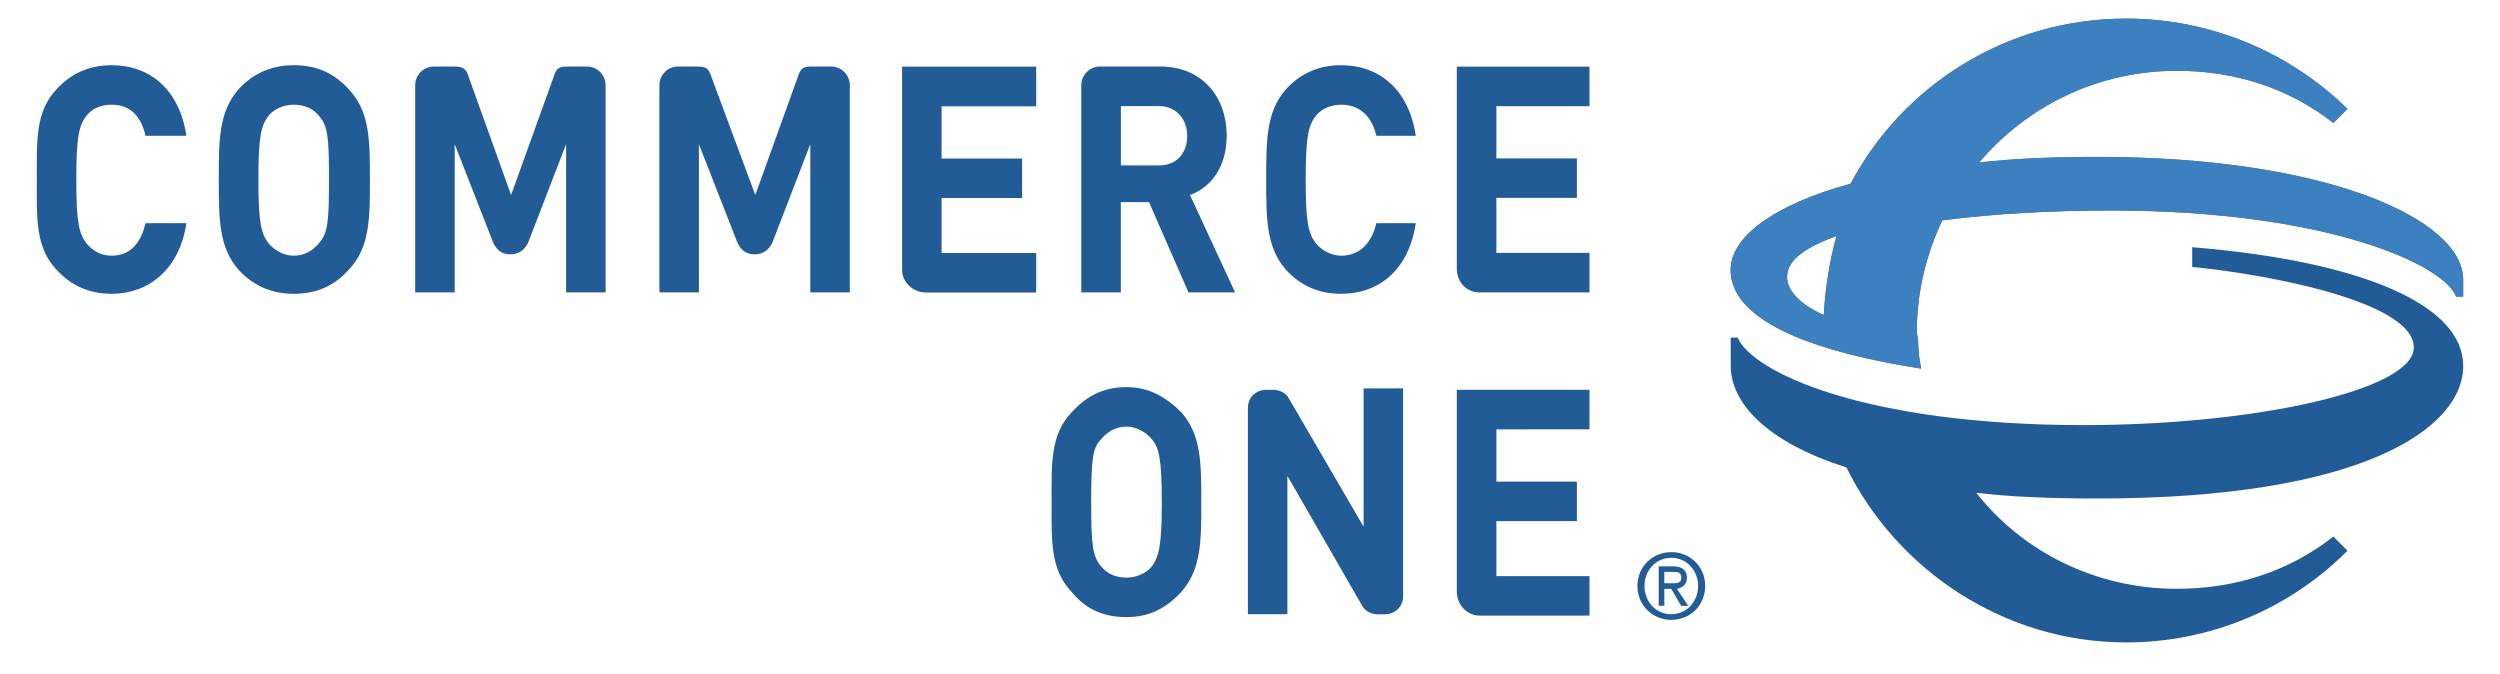
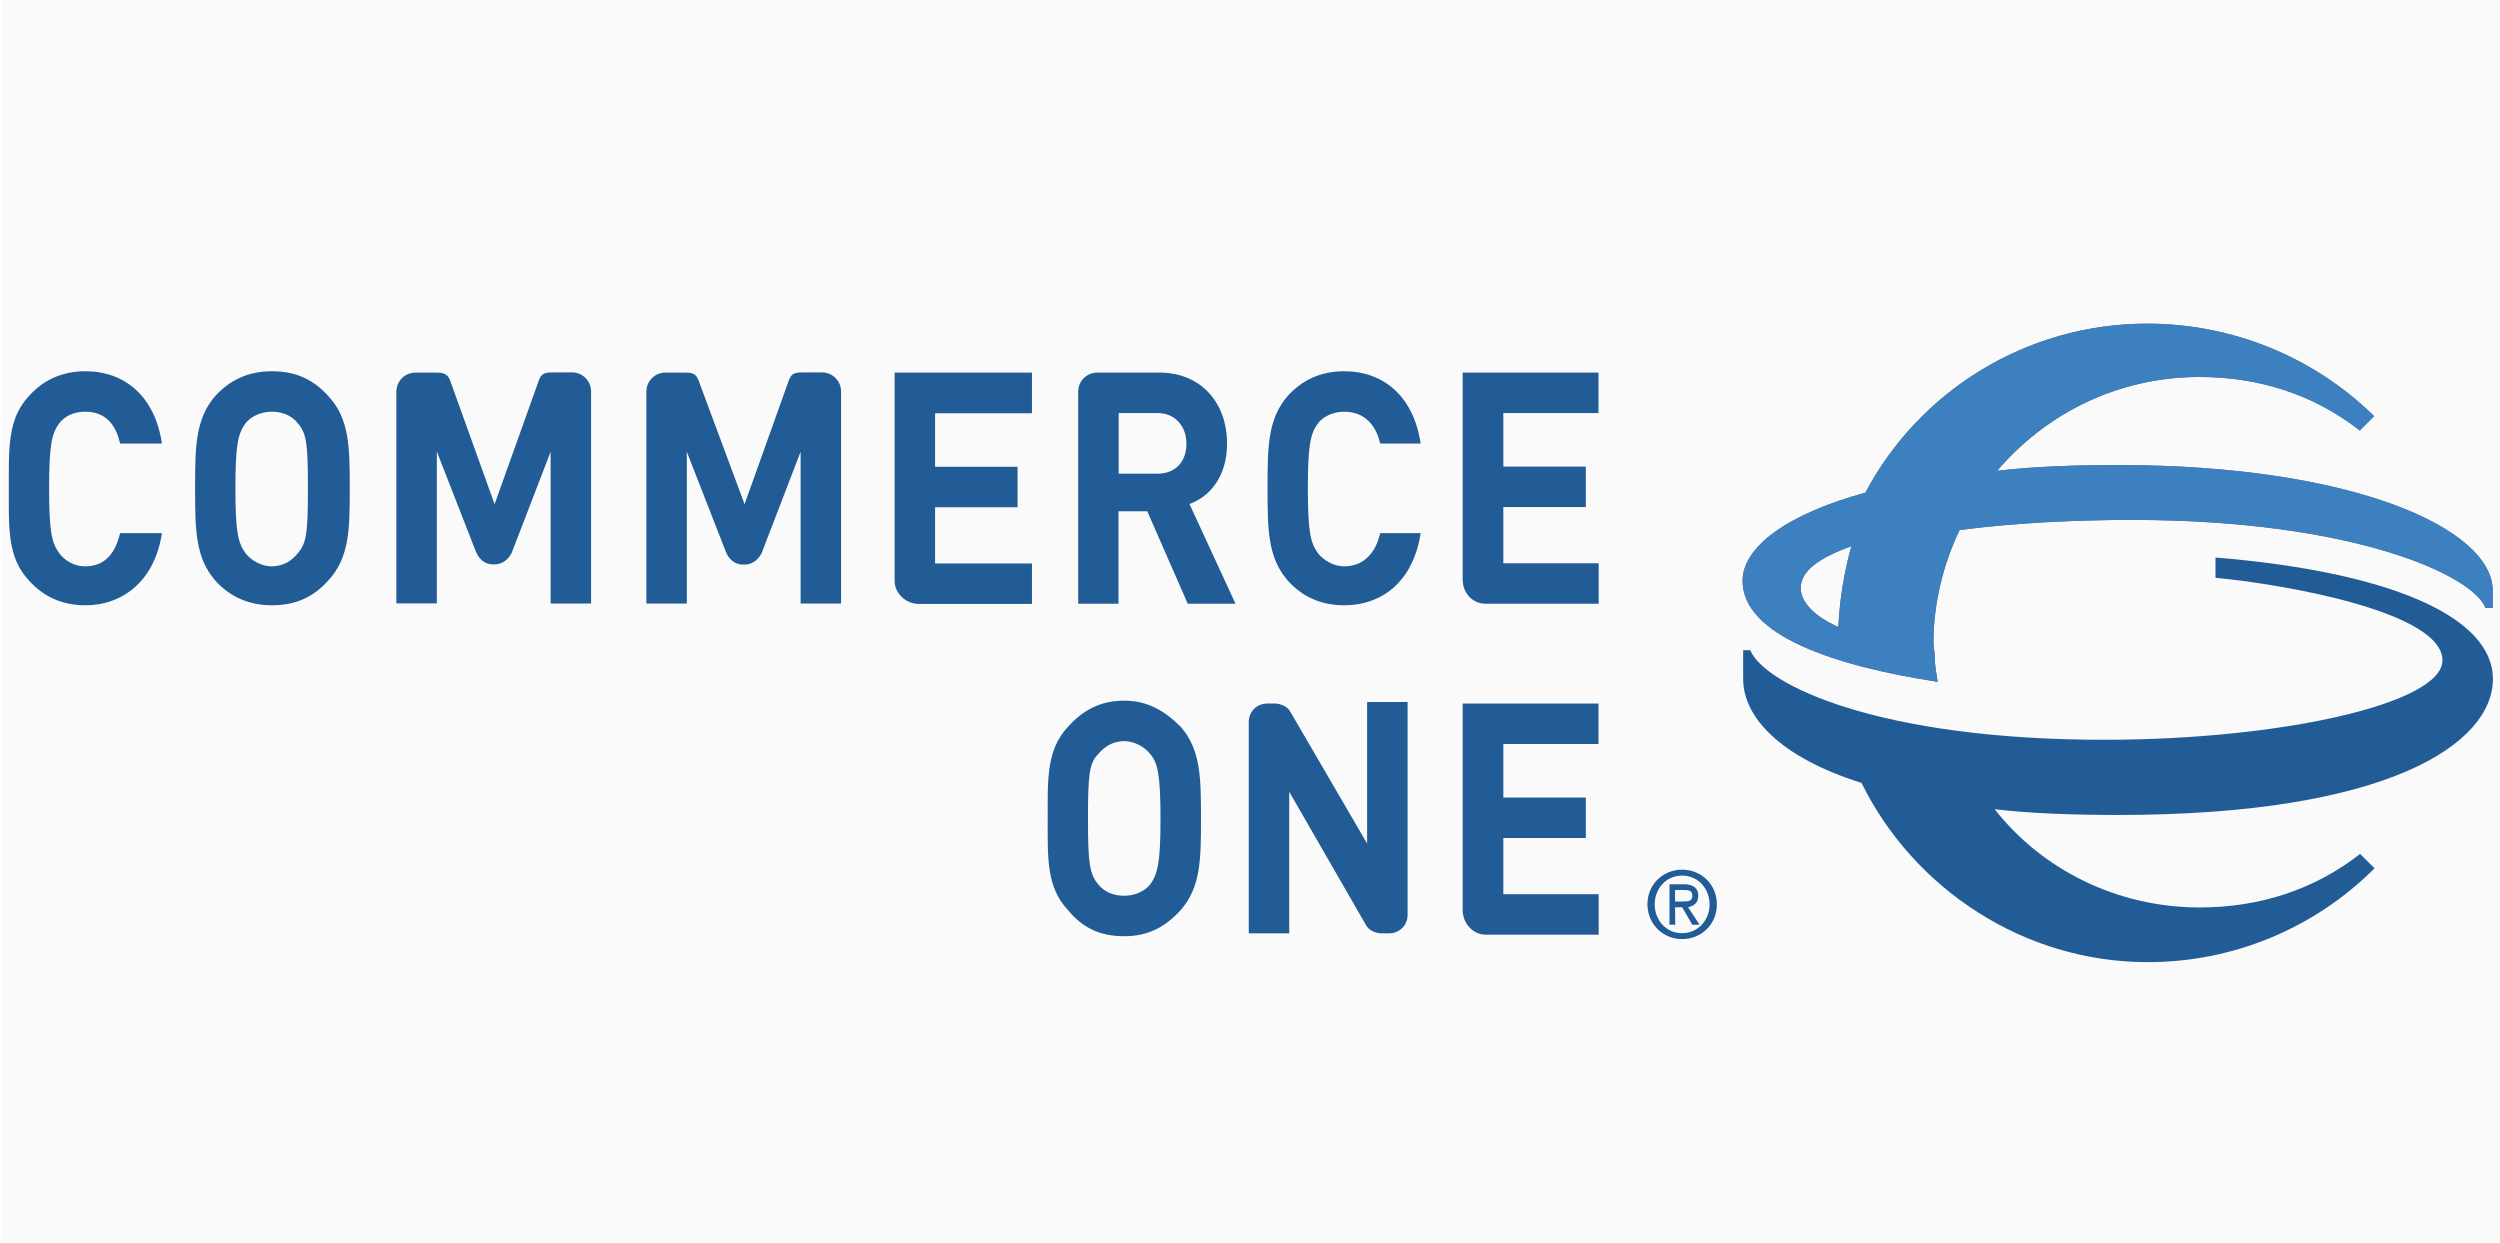
- <svg xmlns="http://www.w3.org/2000/svg" version="1.1" id="Layer_1" x="0px" y="0px" viewBox="0 0 2500 673.8" style="enable-background:new 0 0 2500 673.8;" xml:space="preserve">
+ <svg xmlns="http://www.w3.org/2000/svg" version="1.1" id="Layer_1" x="0px" y="0px" viewBox="0 0 1303.1 647.4" style="enable-background:new 0 0 1303.1 647.4;" xml:space="preserve">
  <style type="text/css">
- 	.st0{fill:#225C97;}
- 	.st1{fill:#5E6783;}
- 	.st2{fill:#3D80C0;}
+ 	.st0{fill:#FAFAFA;}
+ 	.st1{fill:#225C97;}
+ 	.st2{fill:#5E6783;}
+ 	.st3{fill:#3D80C0;}
</style>
+   <rect x="0.9" y="0" class="st0" width="1302.2" height="647.3" />
  <g>
-     <path class="st0" d="M2463.2,365.8c0-60.7-100.2-104.5-271-118.6V267c62.1,5.6,221.6,32.5,221.6,80.5c0,42.4-158.1,77.6-330.3,77.6   c-220.2,0-331.7-53.6-345.8-87.5h-7v28.2c0,36.7,35.3,76.2,115.7,101.6c50.8,103,158.1,175,279.5,175   c83.1,0.2,162.9-32.8,221.6-91.7l-14.1-14.1c-45.2,35.3-98.8,52.2-156.7,52.2c-80.5,0-153.9-36.7-200.4-96   c35.3,4.2,76.2,5.7,121.4,5.7C2360.2,498.5,2463.2,429.3,2463.2,365.8L2463.2,365.8z" />
-     <path class="st1" d="M2097.7,156.9c-42.4,0-81.9,1.4-118.6,5.6c48-56.5,118.6-91.7,197.6-91.7c57.9,0,111.5,16.9,156.7,52.2   l14.1-14.1c-59.2-58-138.8-90.4-221.6-90.3c-118.6,0-223,66.3-275.3,165.1c-77.6,21.2-120,53.6-120,86.1   c0,53.6,90.3,83.3,190.5,98.8c-1.4-8.5-2.8-15.5-2.8-24c0-5.7-1.4-9.9-1.4-14.1c0-39.5,9.9-77.6,25.4-110.1   c53.6-7.1,114.3-9.9,168-9.9c218.8,0,334.5,55,345.8,86.1h7.1v-16.9C2463.2,219,2326.3,156.9,2097.7,156.9L2097.7,156.9z    M1823.8,315c-22.6-9.9-36.7-24-36.7-38.1c0-16.9,18.4-29.6,49.4-40.9C1829.4,261.8,1825.2,288.3,1823.8,315z" />
-     <path class="st2" d="M2097.7,156.9c-42.4,0-81.9,1.4-118.6,5.6c48-56.5,118.6-91.7,197.6-91.7c57.9,0,111.5,16.9,156.7,52.2   l14.1-14.1c-59.2-58-138.8-90.4-221.6-90.3c-118.6,0-223,66.3-275.3,165.1c-77.6,21.2-120,53.6-120,86.1   c0,53.6,90.3,83.3,190.5,98.8c-1.4-8.5-2.8-15.5-2.8-24c0-5.7-1.4-9.9-1.4-14.1c0-39.5,9.9-77.6,25.4-110.1   c53.6-7.1,114.3-9.9,168-9.9c218.8,0,334.5,55,345.8,86.1h7.1v-16.9C2463.2,219,2326.3,156.9,2097.7,156.9L2097.7,156.9z    M1823.8,315c-22.6-9.9-36.7-24-36.7-38.1c0-16.9,18.4-29.6,49.4-40.9C1829.4,261.8,1825.2,288.3,1823.8,315z" />
-     <path class="st0" d="M329,179.5c0,43.8-1.4,53.6-9.9,63.5c-5.7,7.1-14.1,12.7-25.4,12.7c-9.9,0-19.8-5.7-25.4-12.7   c-7.1-9.9-9.9-19.8-9.9-63.5c0-43.8,2.8-53.6,9.9-63.5c5.6-7.1,15.5-11.3,25.4-11.3c11.3,0,19.8,4.2,25.4,11.3   C327.6,125.9,329,135.8,329,179.5z M369.9,179.5c0-39.5,0-67.8-21.2-90.3c-14.1-15.5-31.1-24-55-24c-22.6,0-40.9,8.5-55.1,24   c-19.8,22.6-19.8,50.8-19.8,90.3s0,67.8,19.8,90.3c14.1,15.5,32.5,24,55.1,24c24,0,40.9-8.5,55-24   C369.9,247.3,369.9,219,369.9,179.5z M1161.8,502.8c0,42.4-2.8,53.6-9.9,63.5c-5.7,7.1-15.5,11.3-25.4,11.3   c-11.3,0-19.8-4.2-25.4-11.3c-8.5-9.9-9.9-21.2-9.9-63.5c0-43.8,1.4-55,9.9-63.5c5.7-7,14.1-12.7,25.4-12.7   c9.9,0,19.8,5.7,25.4,12.7C1159,447.7,1161.8,459,1161.8,502.8L1161.8,502.8z M1201.3,502.8c0-39.5,0-67.8-19.8-90.3   c-15.5-15.5-32.5-25.4-55.1-25.4c-24,0-40.9,9.9-55,25.4c-21.2,22.6-19.8,50.8-19.8,90.3c0,38.1-1.4,66.3,19.8,88.9   c14.1,17,31,25.4,55,25.4c22.6,0,39.5-8.5,55.1-25.4C1201.3,569.1,1201.3,540.9,1201.3,502.8L1201.3,502.8z M1036.2,106.1V66.6   H902.1v203.3c0,12.7,11.3,22.6,24,22.6h110.1v-39.5h-94.6v-55h80.5v-39.5h-80.5v-52.2H1036.2z M1589.5,106.1V66.6h-132.7v201.8   c0,14.1,9.9,24,22.6,24h110.1v-39.5h-93.1v-55h80.5v-39.5h-80.5v-52.2H1589.5L1589.5,106.1z M1589.5,429.3v-39.5h-132.7v201.8   c0,12.7,9.9,24,22.6,24h110.1v-39.5h-93.1v-55h80.5v-39.5h-80.5v-52.2L1589.5,429.3L1589.5,429.3z M1190,195   c19.8-7.1,36.7-26.8,36.7-59.3c0-38.1-24-69.2-66.3-69.2h-60.7c-10.1,0.2-18.2,8.3-18.4,18.4v207.5h39.5v-90.3h28.2l39.5,90.3h46.6   L1190,195z M1159,165.4h-38.1v-59.3h38.1c16.9,0,28.2,12.7,28.2,29.6C1187.2,154.1,1175.9,165.4,1159,165.4L1159,165.4z    M1288.8,398.3c-2.8-5.7-9.9-8.5-15.5-8.5h-7c-9.9,0-18.4,7.1-18.4,18.3v206.1h39.5V475.9l74.8,129.9c2.8,5.6,9.9,8.5,15.5,8.5h7   c9.9,0,18.4-7.1,18.4-18.3V388.4h-39.5v138.3L1288.8,398.3z M554.8,73.6c2.8-7.1,7.1-7.1,15.5-7.1h16.9   c10.1,0.2,18.2,8.3,18.4,18.4v207.5h-39.5V144.2L528,243c-2.8,5.7-8.5,11.3-16.9,11.3h-1.4c-8.5,0-14.1-5.6-16.9-12.7l-38.1-97.4   v148.2h-39.5V84.9c0.2-10.1,8.3-18.2,18.4-18.4h18.4c7.1,0,12.7,0,15.5,7.1L511.1,195L554.8,73.6z M799,73.6   c2.8-7.1,7.1-7.1,15.5-7.1h16.9c10.1,0.2,18.2,8.3,18.4,18.4v207.5h-39.5V144.2L772.2,243c-2.8,5.7-8.5,11.3-16.9,11.3h-1.4   c-8.5,0-14.1-5.6-16.9-12.7l-38.1-97.4v148.2h-39.5V84.9c0.2-10.1,8.3-18.2,18.4-18.4h16.9c8.5,0,12.7,0,15.5,7.1L755.3,195   L799,73.6L799,73.6z M111.6,293.8c-22.6,0-40.9-8.5-55-24c-21.2-22.6-19.8-50.8-19.8-90.3s-1.4-67.8,19.8-90.3   c14.1-15.5,32.5-24,55-24c38.1,0,67.8,24,74.8,70.6h-40.9c-4.2-18.4-14.1-31.1-33.9-31.1c-11.3,0-19.8,4.2-25.4,11.3   c-7.1,9.9-9.9,19.8-9.9,63.5s2.8,53.6,9.9,63.5c5.7,7.1,14.1,12.7,25.4,12.7c19.8,0,29.6-14.1,33.9-32.5h40.9   C179.4,269.8,148.3,293.8,111.6,293.8L111.6,293.8z M1341,293.8c-22.6,0-40.9-8.5-55-24c-19.8-22.6-19.8-50.8-19.8-90.3   s0-67.8,19.8-90.3c14.1-15.5,32.5-24,55-24c38.1,0,67.8,24,74.8,70.6h-39.5c-4.2-18.4-15.5-31.1-35.3-31.1   c-9.9,0-19.8,4.2-25.4,11.3c-7.1,9.9-9.9,19.8-9.9,63.5s2.8,53.6,9.9,63.5c5.7,7.1,15.5,12.7,25.4,12.7c19.8,0,31.1-14.1,35.3-32.5   h39.5C1408.8,269.8,1379.2,293.8,1341,293.8L1341,293.8z" />
-     <path class="st0" d="M1644.5,586c0-15.5,11.3-28.2,26.8-28.2c15.5,0,26.8,12.7,26.8,28.2c0,15.5-11.3,28.2-26.8,28.2   C1655.8,614.3,1644.5,601.5,1644.5,586L1644.5,586z M1671.3,619.9c18.4,0,33.9-14.1,33.9-33.9c0-19.8-15.5-33.9-33.9-33.9   c-18.3,0-33.9,14.1-33.9,33.9C1637.5,605.8,1653,619.9,1671.3,619.9z M1664.3,588.9h7l9.9,17h7.1l-11.3-17   c5.7-1.4,9.9-4.2,9.9-11.3c0-7-4.2-11.3-14.1-11.3h-14.1v39.5h5.7L1664.3,588.9L1664.3,588.9L1664.3,588.9z M1664.3,583.2v-11.3   h8.5c4.2,0,8.5,0,8.5,5.7s-4.2,5.7-9.9,5.7L1664.3,583.2L1664.3,583.2L1664.3,583.2z" />
+     <path class="st1" d="M1299.4,353.9c0-32.4-53.5-55.8-144.6-63.3v10.6c33.1,3,118.3,17.3,118.3,43c0,22.6-84.4,41.4-176.3,41.4   c-117.5,0-177-28.6-184.5-46.7h-3.7v15c0,19.6,18.8,40.7,61.7,54.2c27.1,55,84.4,93.4,149.1,93.4c44.3,0.1,86.9-17.5,118.3-48.9   l-7.5-7.5c-24.1,18.8-52.7,27.9-83.6,27.9c-43,0-82.1-19.6-106.9-51.2c18.8,2.2,40.7,3,64.8,3   C1244.4,424.7,1299.4,387.8,1299.4,353.9L1299.4,353.9z" />
+     <path class="st2" d="M1104.3,242.4c-22.6,0-43.7,0.7-63.3,3c25.6-30.1,63.3-48.9,105.4-48.9c30.9,0,59.5,9,83.6,27.9l7.5-7.5   c-31.6-31-74.1-48.2-118.3-48.2c-63.3,0-119,35.4-146.9,88.1c-41.4,11.3-64,28.6-64,45.9c0,28.6,48.2,44.5,101.7,52.7   c-0.7-4.5-1.5-8.3-1.5-12.8c0-3-0.7-5.3-0.7-7.5c0-21.1,5.3-41.4,13.6-58.8c28.6-3.8,61-5.3,89.6-5.3   c116.8,0,178.5,29.3,184.5,45.9h3.8v-9C1299.4,275.5,1226.3,242.4,1104.3,242.4L1104.3,242.4z M958.2,326.8   c-12.1-5.3-19.6-12.8-19.6-20.3c0-9,9.8-15.8,26.4-21.8C961.2,298.4,958.9,312.5,958.2,326.8z" />
+     <path class="st3" d="M1104.3,242.4c-22.6,0-43.7,0.7-63.3,3c25.6-30.1,63.3-48.9,105.4-48.9c30.9,0,59.5,9,83.6,27.9l7.5-7.5   c-31.6-31-74.1-48.2-118.3-48.2c-63.3,0-119,35.4-146.9,88.1c-41.4,11.3-64,28.6-64,45.9c0,28.6,48.2,44.5,101.7,52.7   c-0.7-4.5-1.5-8.3-1.5-12.8c0-3-0.7-5.3-0.7-7.5c0-21.1,5.3-41.4,13.6-58.8c28.6-3.8,61-5.3,89.6-5.3   c116.8,0,178.5,29.3,184.5,45.9h3.8v-9C1299.4,275.5,1226.3,242.4,1104.3,242.4L1104.3,242.4z M958.2,326.8   c-12.1-5.3-19.6-12.8-19.6-20.3c0-9,9.8-15.8,26.4-21.8C961.2,298.4,958.9,312.5,958.2,326.8z" />
+     <path class="st1" d="M160.5,254.5c0,23.4-0.7,28.6-5.3,33.9c-3,3.8-7.5,6.8-13.6,6.8c-5.3,0-10.6-3-13.6-6.8   c-3.8-5.3-5.3-10.6-5.3-33.9c0-23.4,1.5-28.6,5.3-33.9c3-3.8,8.3-6,13.6-6c6,0,10.6,2.2,13.6,6   C159.8,225.9,160.5,231.1,160.5,254.5z M182.3,254.5c0-21.1,0-36.2-11.3-48.2c-7.5-8.3-16.6-12.8-29.3-12.8   c-12.1,0-21.8,4.5-29.4,12.8c-10.6,12.1-10.6,27.1-10.6,48.2s0,36.2,10.6,48.2c7.5,8.3,17.3,12.8,29.4,12.8   c12.8,0,21.8-4.5,29.3-12.8C182.3,290.6,182.3,275.5,182.3,254.5z M604.9,427c0,22.6-1.5,28.6-5.3,33.9c-3,3.8-8.3,6-13.6,6   c-6,0-10.6-2.2-13.6-6c-4.5-5.3-5.3-11.3-5.3-33.9c0-23.4,0.7-29.3,5.3-33.9c3-3.7,7.5-6.8,13.6-6.8c5.3,0,10.6,3,13.6,6.8   C603.4,397.6,604.9,403.6,604.9,427L604.9,427z M626,427c0-21.1,0-36.2-10.6-48.2c-8.3-8.3-17.3-13.6-29.4-13.6   c-12.8,0-21.8,5.3-29.3,13.6c-11.3,12.1-10.6,27.1-10.6,48.2c0,20.3-0.7,35.4,10.6,47.4c7.5,9.1,16.5,13.6,29.3,13.6   c12.1,0,21.1-4.5,29.4-13.6C626,462.4,626,447.3,626,427L626,427z M537.9,215.3v-21.1h-71.6v108.5c0,6.8,6,12.1,12.8,12.1h58.8   v-21.1h-50.5v-29.3h43v-21.1h-43v-27.9h50.5V215.3z M833.2,215.3v-21.1h-70.8v107.7c0,7.5,5.3,12.8,12.1,12.8h58.8v-21.1h-49.7   v-29.3h43v-21.1h-43v-27.9L833.2,215.3L833.2,215.3z M833.2,387.8v-21.1h-70.8v107.7c0,6.8,5.3,12.8,12.1,12.8h58.8v-21.1h-49.7   v-29.3h43v-21.1h-43v-27.9L833.2,387.8L833.2,387.8z M620,262.7c10.6-3.8,19.6-14.3,19.6-31.6c0-20.3-12.8-36.9-35.4-36.9h-32.4   c-5.4,0.1-9.7,4.4-9.8,9.8v110.7H583v-48.2h15l21.1,48.2H644L620,262.7z M603.4,246.9h-20.3v-31.6h20.3c9,0,15,6.8,15,15.8   C618.5,240.9,612.4,246.9,603.4,246.9L603.4,246.9z M672.7,371.2c-1.5-3-5.3-4.5-8.3-4.5h-3.7c-5.3,0-9.8,3.8-9.8,9.8v110h21.1   v-73.8l39.9,69.3c1.5,3,5.3,4.5,8.3,4.5h3.7c5.3,0,9.8-3.8,9.8-9.8V365.9h-21.1v73.8L672.7,371.2z M281,197.9   c1.5-3.8,3.8-3.8,8.3-3.8h9c5.4,0.1,9.7,4.4,9.8,9.8v110.7H287v-79.1l-20.3,52.7c-1.5,3-4.5,6-9,6h-0.7c-4.5,0-7.5-3-9-6.8   l-20.3-52v79.1h-21.1V204c0.1-5.4,4.4-9.7,9.8-9.8h9.8c3.8,0,6.8,0,8.3,3.8l23.3,64.8L281,197.9z M411.3,197.9   c1.5-3.8,3.8-3.8,8.3-3.8h9c5.4,0.1,9.7,4.4,9.8,9.8v110.7h-21.1v-79.1L397,288.3c-1.5,3-4.5,6-9,6h-0.7c-4.5,0-7.5-3-9-6.8   l-20.3-52v79.1h-21.1V204c0.1-5.4,4.4-9.7,9.8-9.8h9c4.5,0,6.8,0,8.3,3.8l24.1,64.8L411.3,197.9L411.3,197.9z M44.5,315.5   c-12.1,0-21.8-4.5-29.3-12.8C3.8,290.6,4.6,275.5,4.6,254.5s-0.7-36.2,10.6-48.2c7.5-8.3,17.3-12.8,29.3-12.8   c20.3,0,36.2,12.8,39.9,37.7H62.6c-2.2-9.8-7.5-16.6-18.1-16.6c-6,0-10.6,2.2-13.6,6c-3.8,5.3-5.3,10.6-5.3,33.9s1.5,28.6,5.3,33.9   c3,3.8,7.5,6.8,13.6,6.8c10.6,0,15.8-7.5,18.1-17.3h21.8C80.7,302.6,64.1,315.5,44.5,315.5L44.5,315.5z M700.6,315.5   c-12.1,0-21.8-4.5-29.3-12.8c-10.6-12.1-10.6-27.1-10.6-48.2s0-36.2,10.6-48.2c7.5-8.3,17.3-12.8,29.3-12.8   c20.3,0,36.2,12.8,39.9,37.7h-21.1c-2.2-9.8-8.3-16.6-18.8-16.6c-5.3,0-10.6,2.2-13.6,6c-3.8,5.3-5.3,10.6-5.3,33.9   s1.5,28.6,5.3,33.9c3,3.8,8.3,6.8,13.6,6.8c10.6,0,16.6-7.5,18.8-17.3h21.1C736.7,302.6,720.9,315.5,700.6,315.5L700.6,315.5z" />
+     <path class="st1" d="M862.5,471.4c0-8.3,6-15,14.3-15c8.3,0,14.3,6.8,14.3,15s-6,15-14.3,15C868.5,486.5,862.5,479.6,862.5,471.4   L862.5,471.4z M876.8,489.5c9.8,0,18.1-7.5,18.1-18.1c0-10.6-8.3-18.1-18.1-18.1c-9.8,0-18.1,7.5-18.1,18.1   C858.8,481.9,867,489.5,876.8,489.5z M873.1,472.9h3.7l5.3,9.1h3.8l-6-9.1c3-0.7,5.3-2.2,5.3-6c0-3.7-2.2-6-7.5-6h-7.5v21.1h3   L873.1,472.9L873.1,472.9L873.1,472.9z M873.1,469.9v-6h4.5c2.2,0,4.5,0,4.5,3s-2.2,3-5.3,3L873.1,469.9L873.1,469.9L873.1,469.9z" />
  </g>
</svg>
